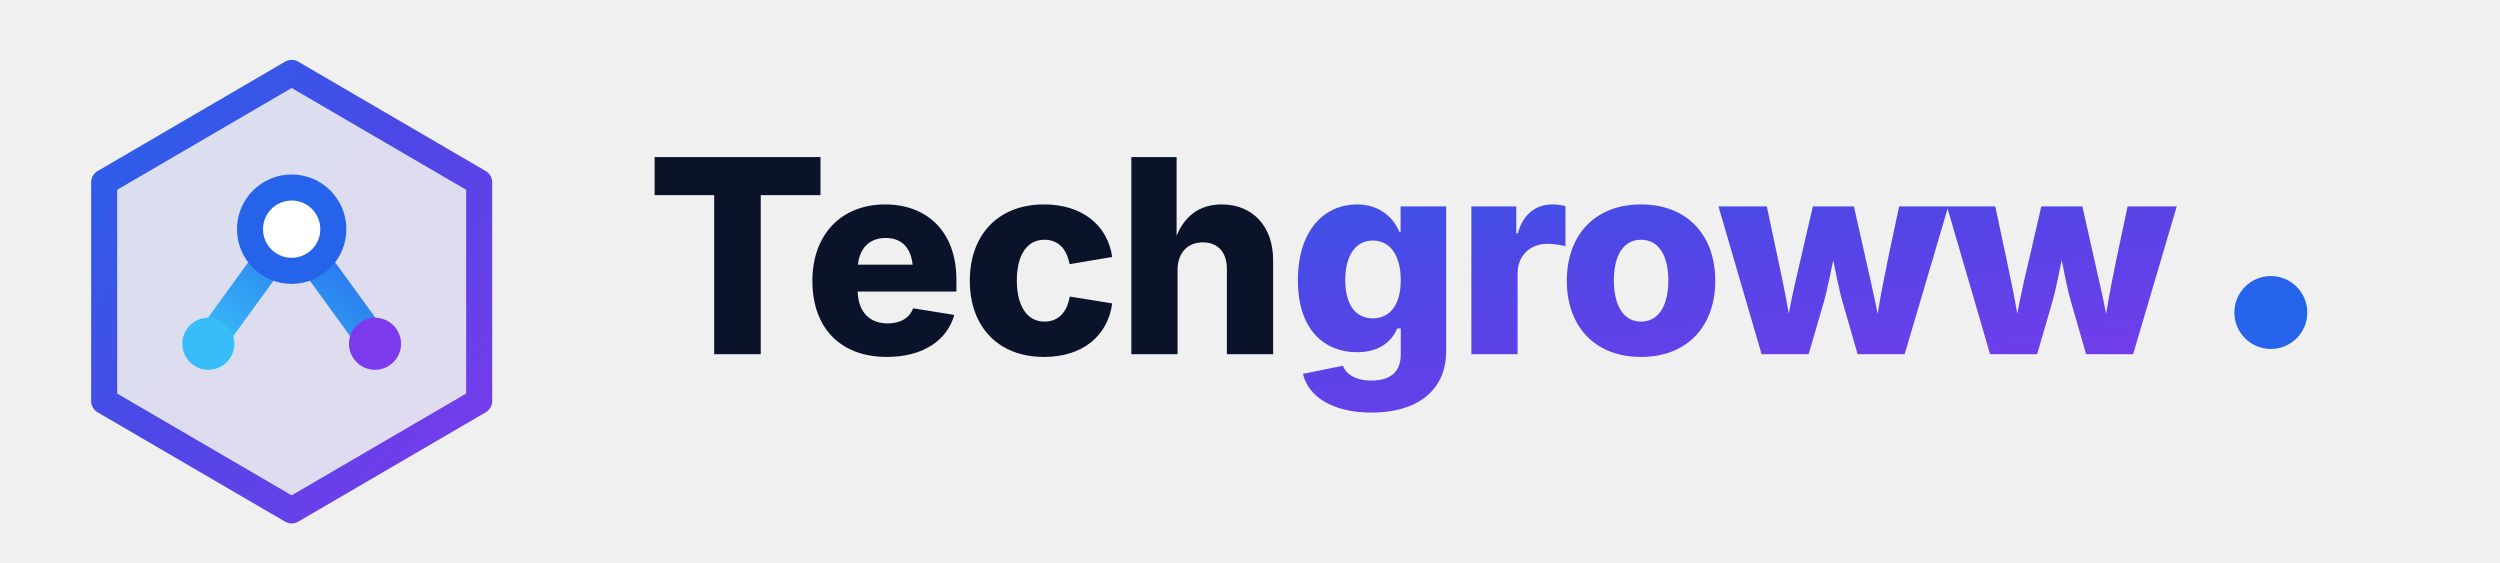
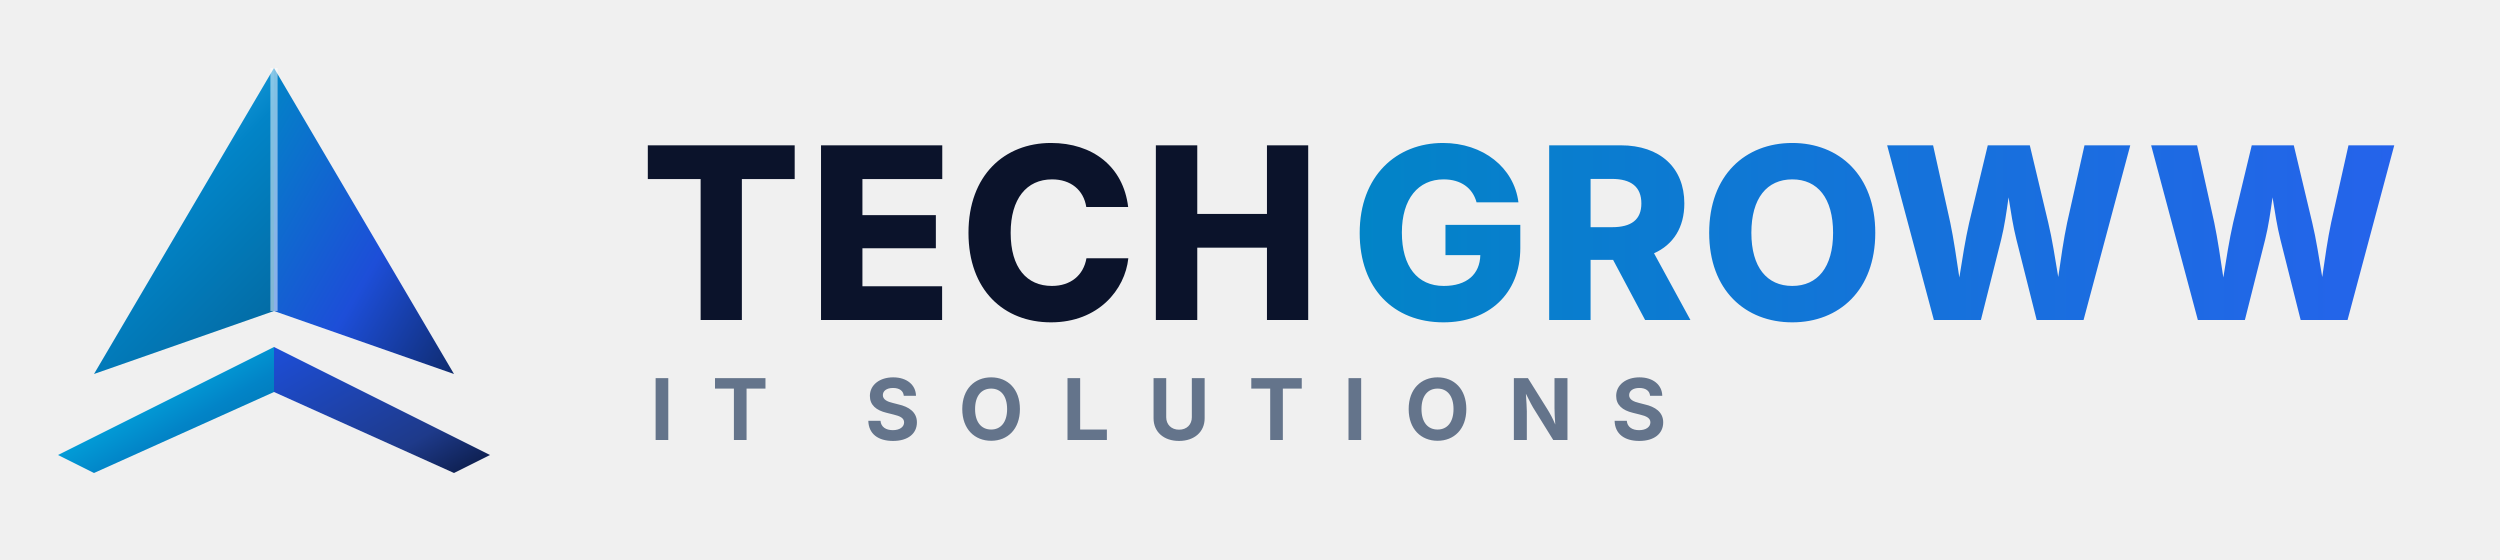
- <svg xmlns="http://www.w3.org/2000/svg" viewBox="0 0 240 54" width="240" height="54" fill="none">
+ <svg xmlns="http://www.w3.org/2000/svg" viewBox="0 0 250 56" width="250" height="56" fill="none">
  <defs>
-     <linearGradient id="tgLogoGrad" x1="0%" y1="0%" x2="100%" y2="100%">
-       <stop offset="0%" stop-color="#2563EB" />
-       <stop offset="50%" stop-color="#4F46E5" />
-       <stop offset="100%" stop-color="#7C3AED" />
+     <linearGradient id="headerFacetLeft" x1="20%" y1="0%" x2="80%" y2="100%">
+       <stop offset="0%" stop-color="#38bdf8" />
+       <stop offset="45%" stop-color="#0284c7" />
+       <stop offset="100%" stop-color="#0369a1" />
    </linearGradient>
-     <linearGradient id="tgNodeGrad" x1="0%" y1="100%" x2="100%" y2="0%">
-       <stop offset="0%" stop-color="#38BDF8" />
-       <stop offset="100%" stop-color="#2563EB" />
+     <linearGradient id="headerFacetRight" x1="0%" y1="0%" x2="100%" y2="100%">
+       <stop offset="0%" stop-color="#0284c7" />
+       <stop offset="60%" stop-color="#1d4ed8" />
+       <stop offset="100%" stop-color="#0f2b6e" />
+     </linearGradient>
+     <linearGradient id="headerChevLeft" x1="0%" y1="0%" x2="100%" y2="100%">
+       <stop offset="0%" stop-color="#00d8ff" />
+       <stop offset="60%" stop-color="#0284c7" />
+       <stop offset="100%" stop-color="#0369a1" />
+     </linearGradient>
+     <linearGradient id="headerChevRight" x1="0%" y1="0%" x2="100%" y2="100%">
+       <stop offset="0%" stop-color="#1d4ed8" />
+       <stop offset="70%" stop-color="#1e3a8a" />
+       <stop offset="100%" stop-color="#0a1942" />
+     </linearGradient>
+     <linearGradient id="growwGrad" x1="0%" y1="0%" x2="100%" y2="0%">
+       <stop offset="0%" stop-color="#0284c7" />
+       <stop offset="100%" stop-color="#2563eb" />
    </linearGradient>
  </defs>
-   <g transform="translate(6, 5)">
-     <path d="M22 2L40 12.5V33.5L22 44L4 33.5V12.5L22 2Z" fill="url(#tgLogoGrad)" opacity="0.12" />
-     <path d="M22 2L40 12.5V33.5L22 44L4 33.5V12.5L22 2Z" stroke="url(#tgLogoGrad)" stroke-width="2.5" stroke-linejoin="round" />
-     <path d="M14 28L22 17L30 28" stroke="url(#tgNodeGrad)" stroke-width="3" stroke-linecap="round" stroke-linejoin="round" />
-     <path d="M22 17V33" stroke="url(#tgNodeGrad)" stroke-width="3" stroke-linecap="round" />
-     <circle cx="22" cy="17" r="4" fill="#FFFFFF" stroke="#2563EB" stroke-width="2.5" />
-     <circle cx="14" cy="28" r="2.5" fill="#38BDF8" />
-     <circle cx="30" cy="28" r="2.5" fill="#7C3AED" />
+   <g transform="translate(4, 5) scale(0.9)">
+     <path d="M 26 2 L 6 36 L 26 29 Z" fill="url(#headerFacetLeft)" />
+     <path d="M 26 2 L 26 29 L 46 36 Z" fill="url(#headerFacetRight)" />
+     <line x1="26" y1="2" x2="26" y2="29" stroke="#ffffff" stroke-width="0.8" stroke-opacity="0.5" />
+     <path d="M 26 33 L 2 45 L 6 47 L 26 38 Z" fill="url(#headerChevLeft)" />
+     <path d="M 26 33 L 26 38 L 46 47 L 50 45 Z" fill="url(#headerChevRight)" />
  </g>
-   <text x="62" y="34" font-family="'Plus Jakarta Sans', 'Inter', -apple-system, sans-serif" font-size="26" font-weight="800" letter-spacing="-0.5" fill="#0B132B">Tech<tspan fill="url(#tgLogoGrad)">groww</tspan>
-   </text>
-   <circle cx="218" cy="30" r="3.5" fill="#2563EB" />
+   <text x="64" y="32" font-family="'Plus Jakarta Sans', 'Inter', -apple-system, BlinkMacSystemFont, sans-serif" font-size="24" font-weight="800" letter-spacing="0.5" fill="#0B132B">TECH</text>
+   <text x="135" y="32" font-family="'Plus Jakarta Sans', 'Inter', -apple-system, BlinkMacSystemFont, sans-serif" font-size="24" font-weight="800" letter-spacing="0.5" fill="url(#growwGrad)">GROWW</text>
+   <text x="65" y="44" font-family="'Plus Jakarta Sans', 'Inter', -apple-system, BlinkMacSystemFont, sans-serif" font-size="8.5" font-weight="700" letter-spacing="3.8" fill="#64748B">IT SOLUTIONS</text>
</svg>
